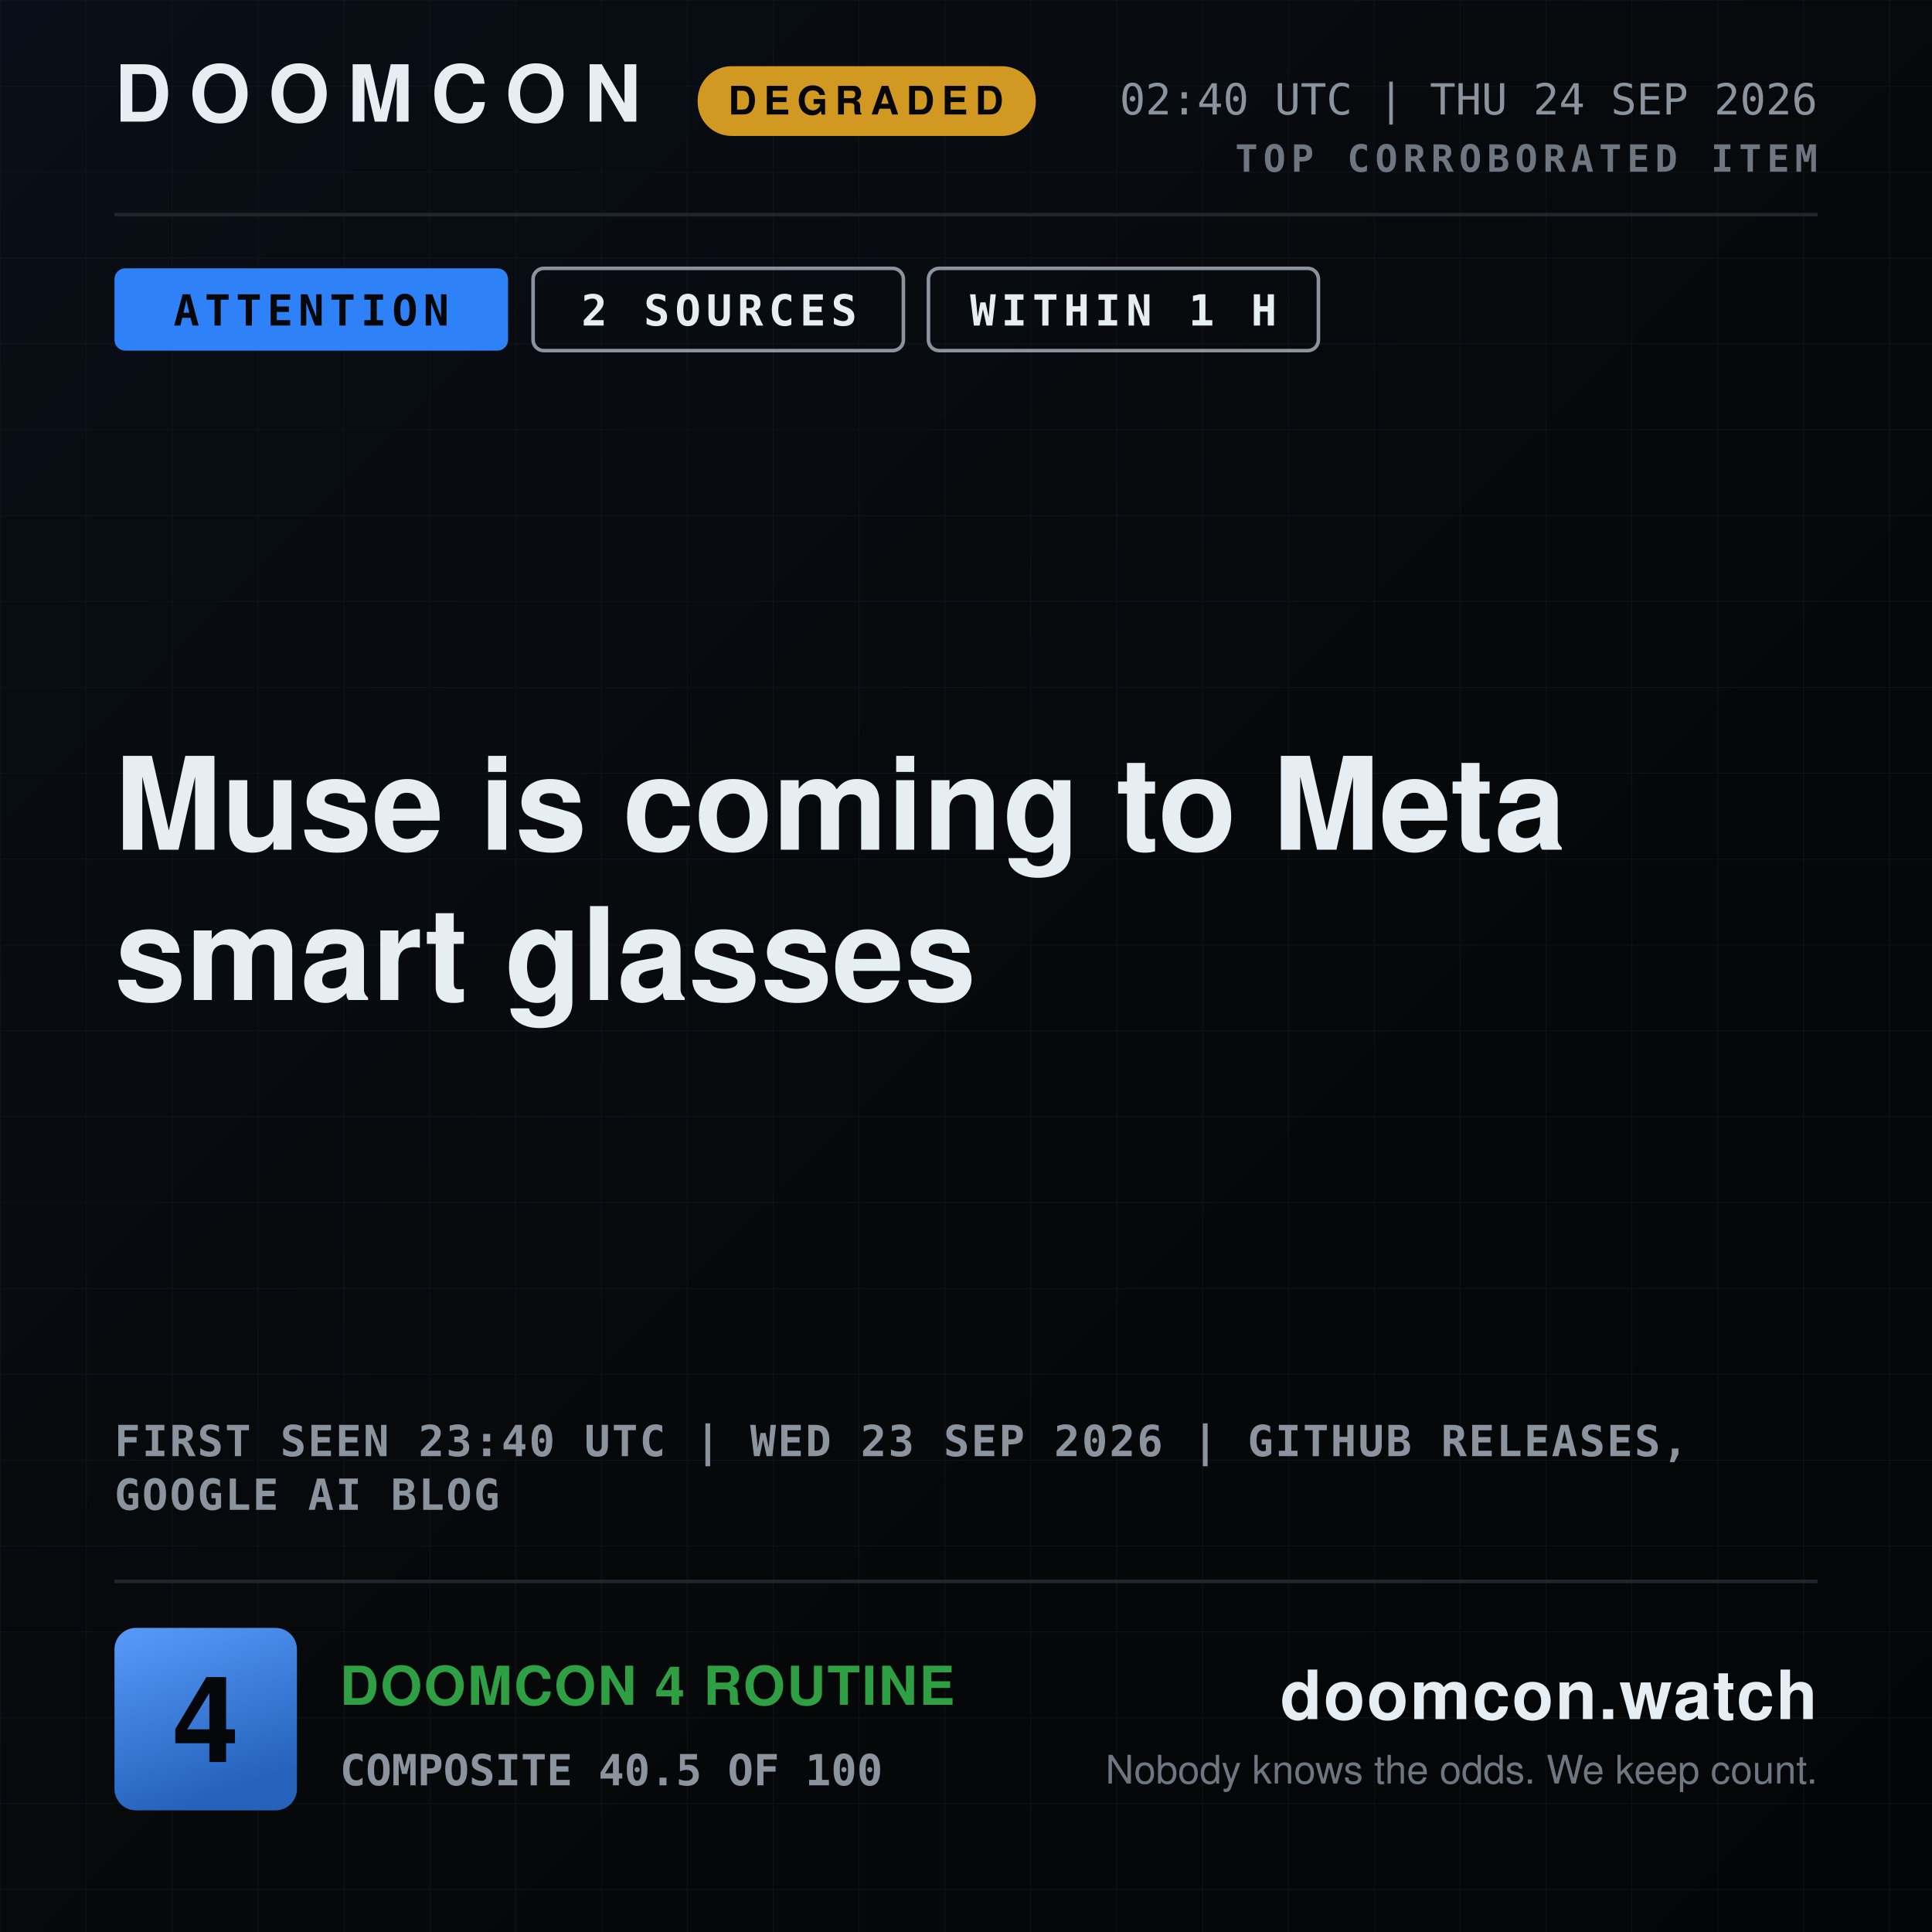
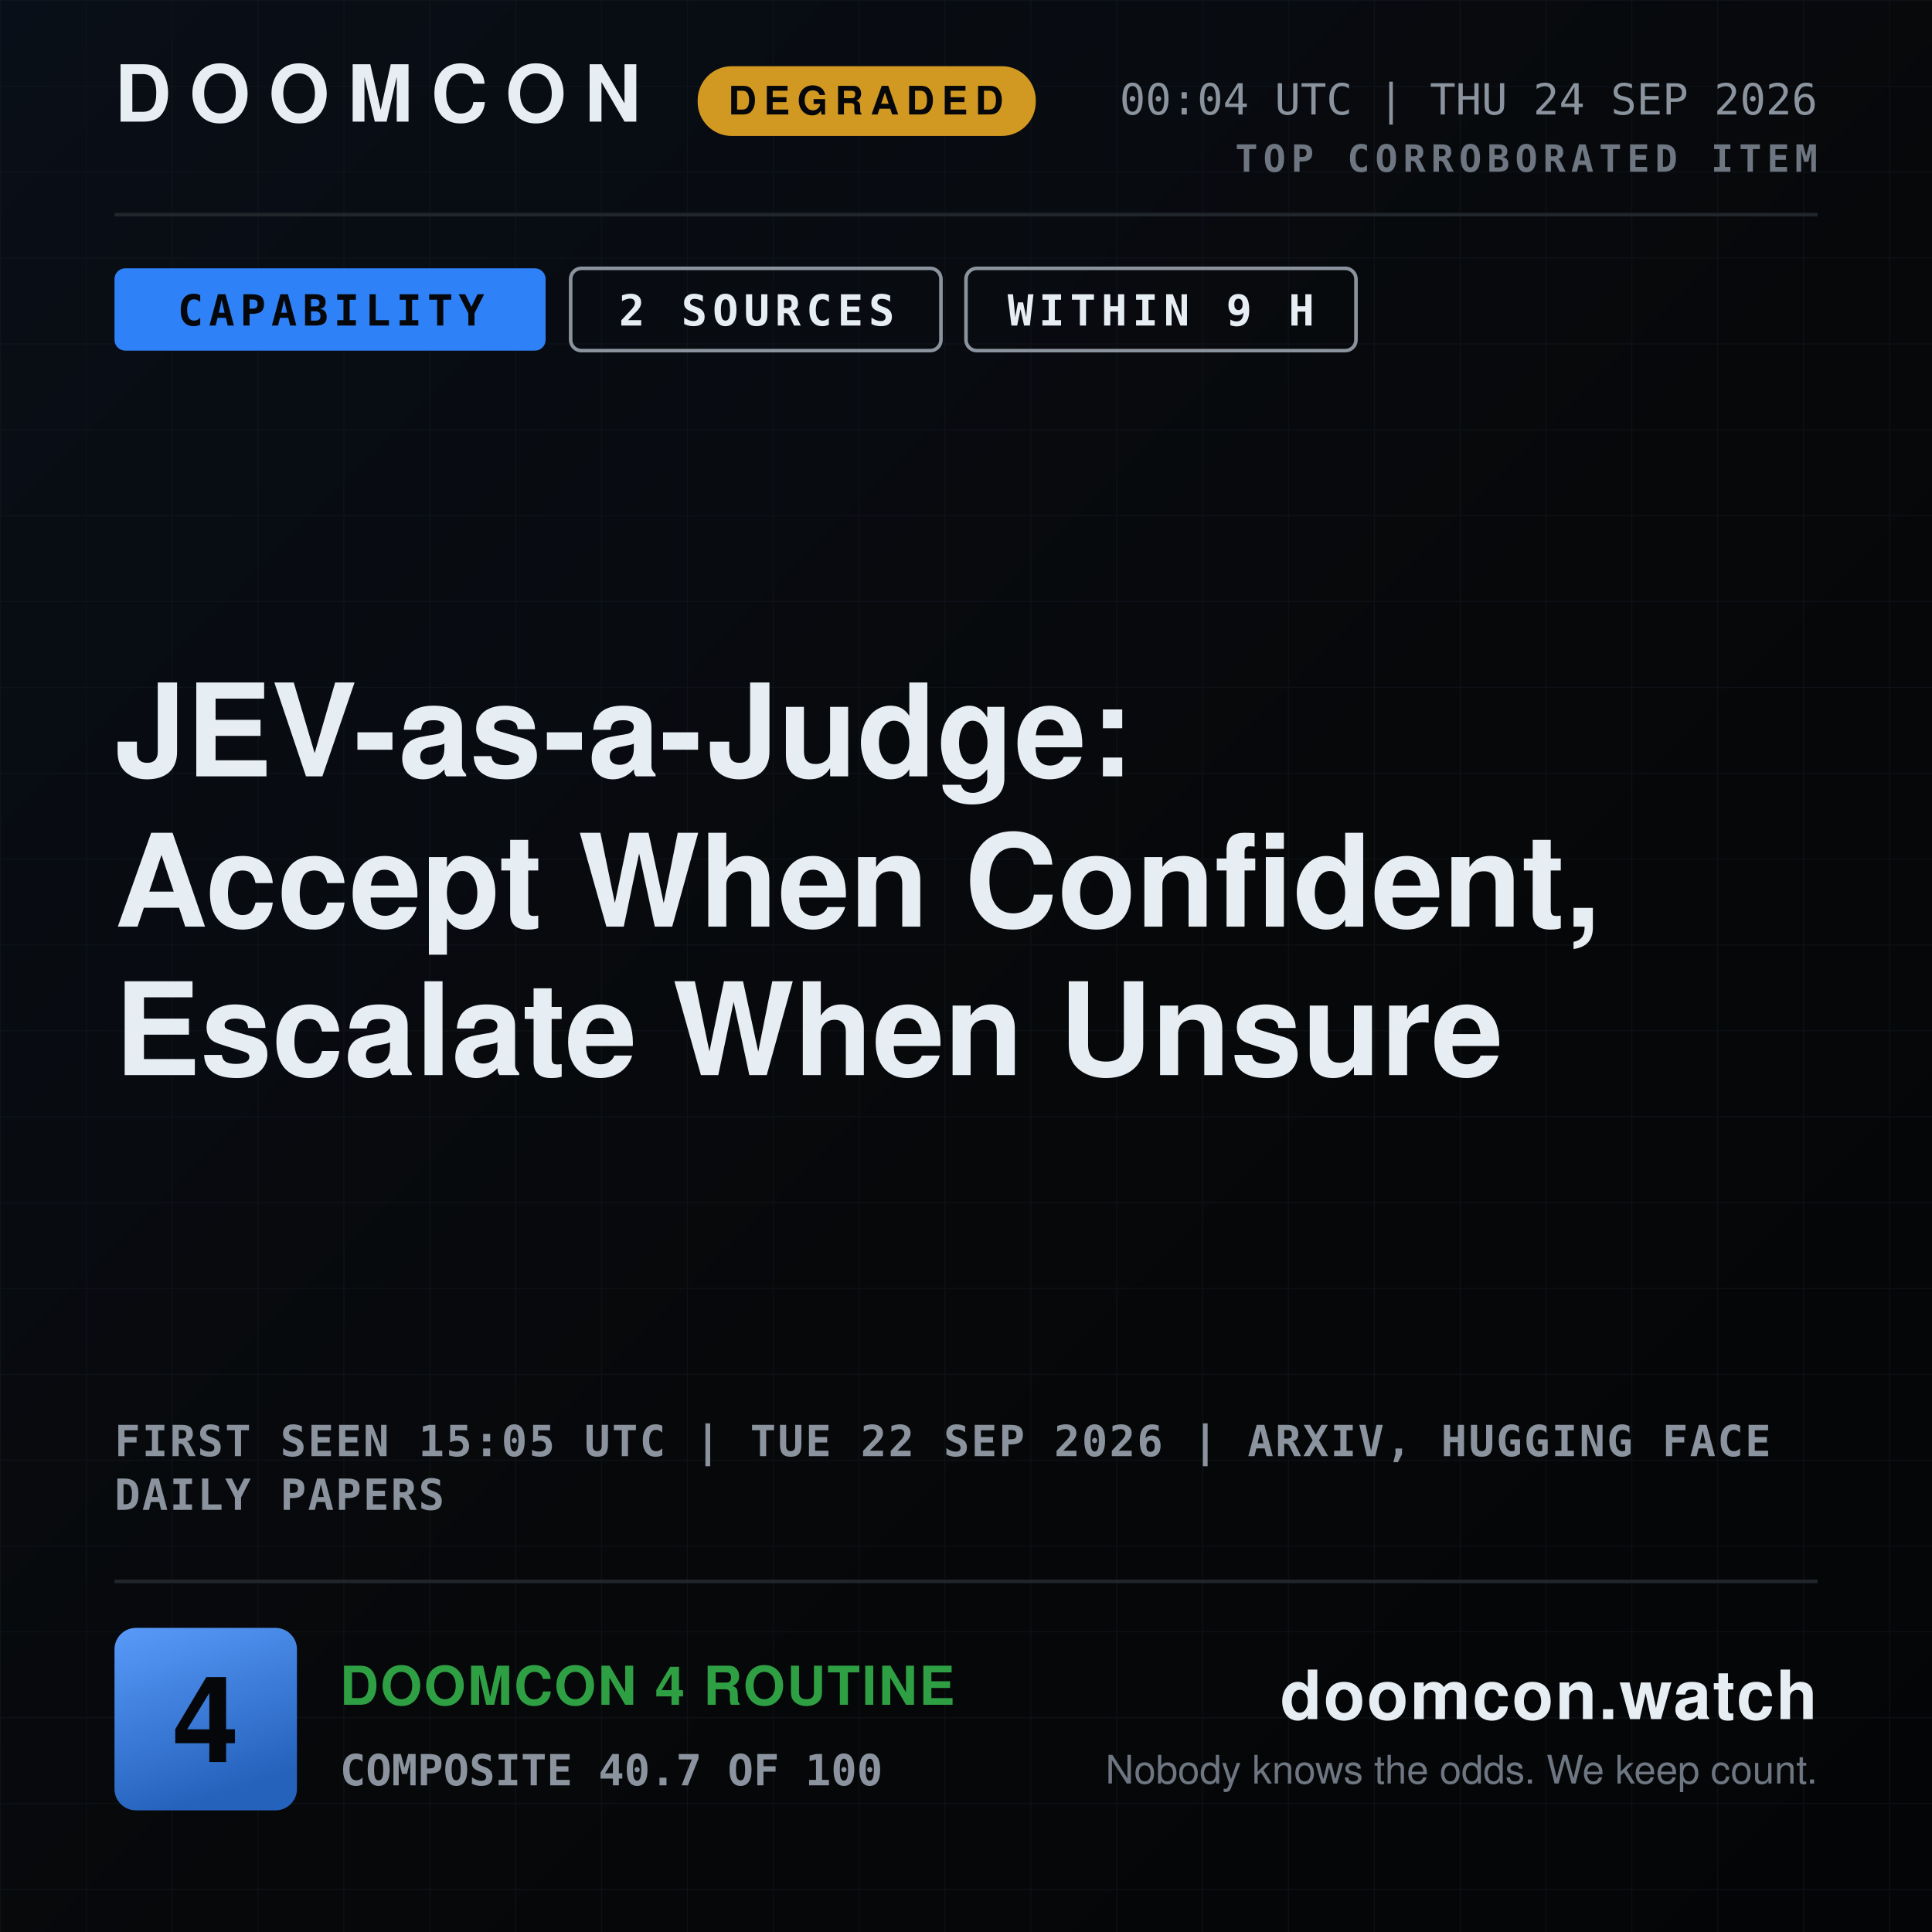
- <svg xmlns="http://www.w3.org/2000/svg" width="1080" height="1080" viewBox="0 0 1080 1080" role="img" aria-label="DOOMCON 4 — Muse is coming to Meta smart glasses">
+ <svg xmlns="http://www.w3.org/2000/svg" width="1080" height="1080" viewBox="0 0 1080 1080" role="img" aria-label="DOOMCON 4 — JEV-as-a-Judge: Accept When Confident, Escalate When Unsure">
  <defs>
    <pattern id="dark-hatch" width="12" height="12" patternUnits="userSpaceOnUse" patternTransform="rotate(45)">
      <rect width="12" height="12" fill="#161b22" />
      <line x1="0" y1="0" x2="0" y2="12" stroke="#6e7681" stroke-width="4" />
    </pattern>
    <pattern id="grid" width="48" height="48" patternUnits="userSpaceOnUse">
      <path d="M48 0H0V48" fill="none" stroke="#141a22" stroke-width="1" />
    </pattern>
    <linearGradient id="grad-bg" x1="0" y1="0" x2="1" y2="1">
      <stop offset="0" stop-color="#090f18" />
      <stop offset="0.55" stop-color="#07080a" />
      <stop offset="1" stop-color="#040507" />
    </linearGradient>
    <linearGradient id="grad-chip" x1="0" y1="0" x2="0.35" y2="1">
      <stop offset="0" stop-color="#599af9" />
      <stop offset="1" stop-color="#2462bc" />
    </linearGradient>
    <linearGradient id="grad-spark" x1="0" y1="0" x2="0" y2="1">
      <stop offset="0" stop-color="#2f81f7" stop-opacity="0.45" />
      <stop offset="1" stop-color="#2f81f7" stop-opacity="0.02" />
    </linearGradient>
  </defs>
  <rect x="0" y="0" width="1080" height="1080" fill="url(#grad-bg)" />
  <rect x="0" y="0" width="1080" height="1080" fill="url(#grid)" opacity="0.55" />
  <text x="64" y="68" font-family="ui-sans-serif, system-ui, -apple-system, Segoe UI, Helvetica, Arial, sans-serif" font-size="44" font-weight="800" fill="#e6edf3" text-anchor="start" letter-spacing="10">DOOMCON</text>
  <rect x="390" y="37" width="189" height="39" fill="#d29922" rx="19" />
  <text x="484" y="64" font-family="ui-sans-serif, system-ui, -apple-system, Segoe UI, Helvetica, Arial, sans-serif" font-size="22" font-weight="800" fill="#06070a" text-anchor="middle" letter-spacing="4">DEGRADED</text>
-   <text x="1016" y="64" font-family="ui-monospace, SFMono-Regular, Menlo, DejaVu Sans Mono, Consolas, monospace" font-size="24" font-weight="500" fill="#8b949e" text-anchor="end">02:40 UTC | THU 24 SEP 2026</text>
+   <text x="1016" y="64" font-family="ui-monospace, SFMono-Regular, Menlo, DejaVu Sans Mono, Consolas, monospace" font-size="24" font-weight="500" fill="#8b949e" text-anchor="end">00:04 UTC | THU 24 SEP 2026</text>
  <text x="1016" y="96" font-family="ui-monospace, SFMono-Regular, Menlo, DejaVu Sans Mono, Consolas, monospace" font-size="21" font-weight="700" fill="#6e7681" text-anchor="end" letter-spacing="3">TOP CORROBORATED ITEM</text>
  <line x1="64" y1="120" x2="1016" y2="120" stroke="#21262d" stroke-width="2" />
-   <rect x="64" y="150" width="220" height="46" fill="#2f81f7" rx="6" />
-   <text x="174" y="182" font-family="ui-monospace, SFMono-Regular, Menlo, DejaVu Sans Mono, Consolas, monospace" font-size="24" font-weight="800" fill="#06070a" text-anchor="middle" letter-spacing="3">ATTENTION</text>
-   <rect x="298" y="150" width="207" height="46" fill="none" rx="6" stroke="#8b949e" stroke-width="2" />
-   <text x="402" y="182" font-family="ui-monospace, SFMono-Regular, Menlo, DejaVu Sans Mono, Consolas, monospace" font-size="24" font-weight="800" fill="#e6edf3" text-anchor="middle" letter-spacing="3">2 SOURCES</text>
-   <rect x="519" y="150" width="218" height="46" fill="none" rx="6" stroke="#8b949e" stroke-width="2" />
-   <text x="628" y="182" font-family="ui-monospace, SFMono-Regular, Menlo, DejaVu Sans Mono, Consolas, monospace" font-size="24" font-weight="800" fill="#e6edf3" text-anchor="middle" letter-spacing="3">WITHIN 1 H</text>
-   <text x="64" y="475" font-family="ui-sans-serif, system-ui, -apple-system, Segoe UI, Helvetica, Arial, sans-serif" font-size="72" font-weight="800" fill="#e6edf3" text-anchor="start">Muse is coming to Meta</text>
-   <text x="64" y="559" font-family="ui-sans-serif, system-ui, -apple-system, Segoe UI, Helvetica, Arial, sans-serif" font-size="72" font-weight="800" fill="#e6edf3" text-anchor="start">smart glasses</text>
-   <text x="64" y="814" font-family="ui-monospace, SFMono-Regular, Menlo, DejaVu Sans Mono, Consolas, monospace" font-size="24" font-weight="600" fill="#8b949e" text-anchor="start" letter-spacing="1">FIRST SEEN 23:40 UTC | WED 23 SEP 2026 | GITHUB RELEASES,</text>
-   <text x="64" y="844" font-family="ui-monospace, SFMono-Regular, Menlo, DejaVu Sans Mono, Consolas, monospace" font-size="24" font-weight="600" fill="#8b949e" text-anchor="start" letter-spacing="1">GOOGLE AI BLOG</text>
+   <rect x="64" y="150" width="241" height="46" fill="#2f81f7" rx="6" />
+   <text x="185" y="182" font-family="ui-monospace, SFMono-Regular, Menlo, DejaVu Sans Mono, Consolas, monospace" font-size="24" font-weight="800" fill="#06070a" text-anchor="middle" letter-spacing="3">CAPABILITY</text>
+   <rect x="319" y="150" width="207" height="46" fill="none" rx="6" stroke="#8b949e" stroke-width="2" />
+   <text x="423" y="182" font-family="ui-monospace, SFMono-Regular, Menlo, DejaVu Sans Mono, Consolas, monospace" font-size="24" font-weight="800" fill="#e6edf3" text-anchor="middle" letter-spacing="3">2 SOURCES</text>
+   <rect x="540" y="150" width="218" height="46" fill="none" rx="6" stroke="#8b949e" stroke-width="2" />
+   <text x="649" y="182" font-family="ui-monospace, SFMono-Regular, Menlo, DejaVu Sans Mono, Consolas, monospace" font-size="24" font-weight="800" fill="#e6edf3" text-anchor="middle" letter-spacing="3">WITHIN 9 H</text>
+   <text x="64" y="434" font-family="ui-sans-serif, system-ui, -apple-system, Segoe UI, Helvetica, Arial, sans-serif" font-size="72" font-weight="800" fill="#e6edf3" text-anchor="start">JEV-as-a-Judge:</text>
+   <text x="64" y="518" font-family="ui-sans-serif, system-ui, -apple-system, Segoe UI, Helvetica, Arial, sans-serif" font-size="72" font-weight="800" fill="#e6edf3" text-anchor="start">Accept When Confident,</text>
+   <text x="64" y="601" font-family="ui-sans-serif, system-ui, -apple-system, Segoe UI, Helvetica, Arial, sans-serif" font-size="72" font-weight="800" fill="#e6edf3" text-anchor="start">Escalate When Unsure</text>
+   <text x="64" y="814" font-family="ui-monospace, SFMono-Regular, Menlo, DejaVu Sans Mono, Consolas, monospace" font-size="24" font-weight="600" fill="#8b949e" text-anchor="start" letter-spacing="1">FIRST SEEN 15:05 UTC | TUE 22 SEP 2026 | ARXIV, HUGGING FACE</text>
+   <text x="64" y="844" font-family="ui-monospace, SFMono-Regular, Menlo, DejaVu Sans Mono, Consolas, monospace" font-size="24" font-weight="600" fill="#8b949e" text-anchor="start" letter-spacing="1">DAILY PAPERS</text>
  <line x1="64" y1="884" x2="1016" y2="884" stroke="#21262d" stroke-width="2" />
  <rect x="64" y="910" width="102" height="102" fill="url(#grad-chip)" rx="12" />
  <text x="115" y="985" font-family="ui-sans-serif, system-ui, -apple-system, Segoe UI, Helvetica, Arial, sans-serif" font-size="67" font-weight="800" fill="#06070a" text-anchor="middle">4</text>
  <text x="190" y="953" font-family="ui-sans-serif, system-ui, -apple-system, Segoe UI, Helvetica, Arial, sans-serif" font-size="30" font-weight="800" fill="#2ea043" text-anchor="start" letter-spacing="1">DOOMCON 4 ROUTINE</text>
-   <text x="190" y="998" font-family="ui-monospace, SFMono-Regular, Menlo, DejaVu Sans Mono, Consolas, monospace" font-size="24" font-weight="600" fill="#8b949e" text-anchor="start">COMPOSITE 40.5 OF 100</text>
+   <text x="190" y="998" font-family="ui-monospace, SFMono-Regular, Menlo, DejaVu Sans Mono, Consolas, monospace" font-size="24" font-weight="600" fill="#8b949e" text-anchor="start">COMPOSITE 40.7 OF 100</text>
  <text x="1016" y="961" font-family="ui-sans-serif, system-ui, -apple-system, Segoe UI, Helvetica, Arial, sans-serif" font-size="38" font-weight="800" fill="#e6edf3" text-anchor="end" letter-spacing="1">doomcon.watch</text>
  <text x="1016" y="997" font-family="ui-sans-serif, system-ui, -apple-system, Segoe UI, Helvetica, Arial, sans-serif" font-size="22" font-weight="500" fill="#6e7681" text-anchor="end">Nobody knows the odds. We keep count.</text>
</svg>
